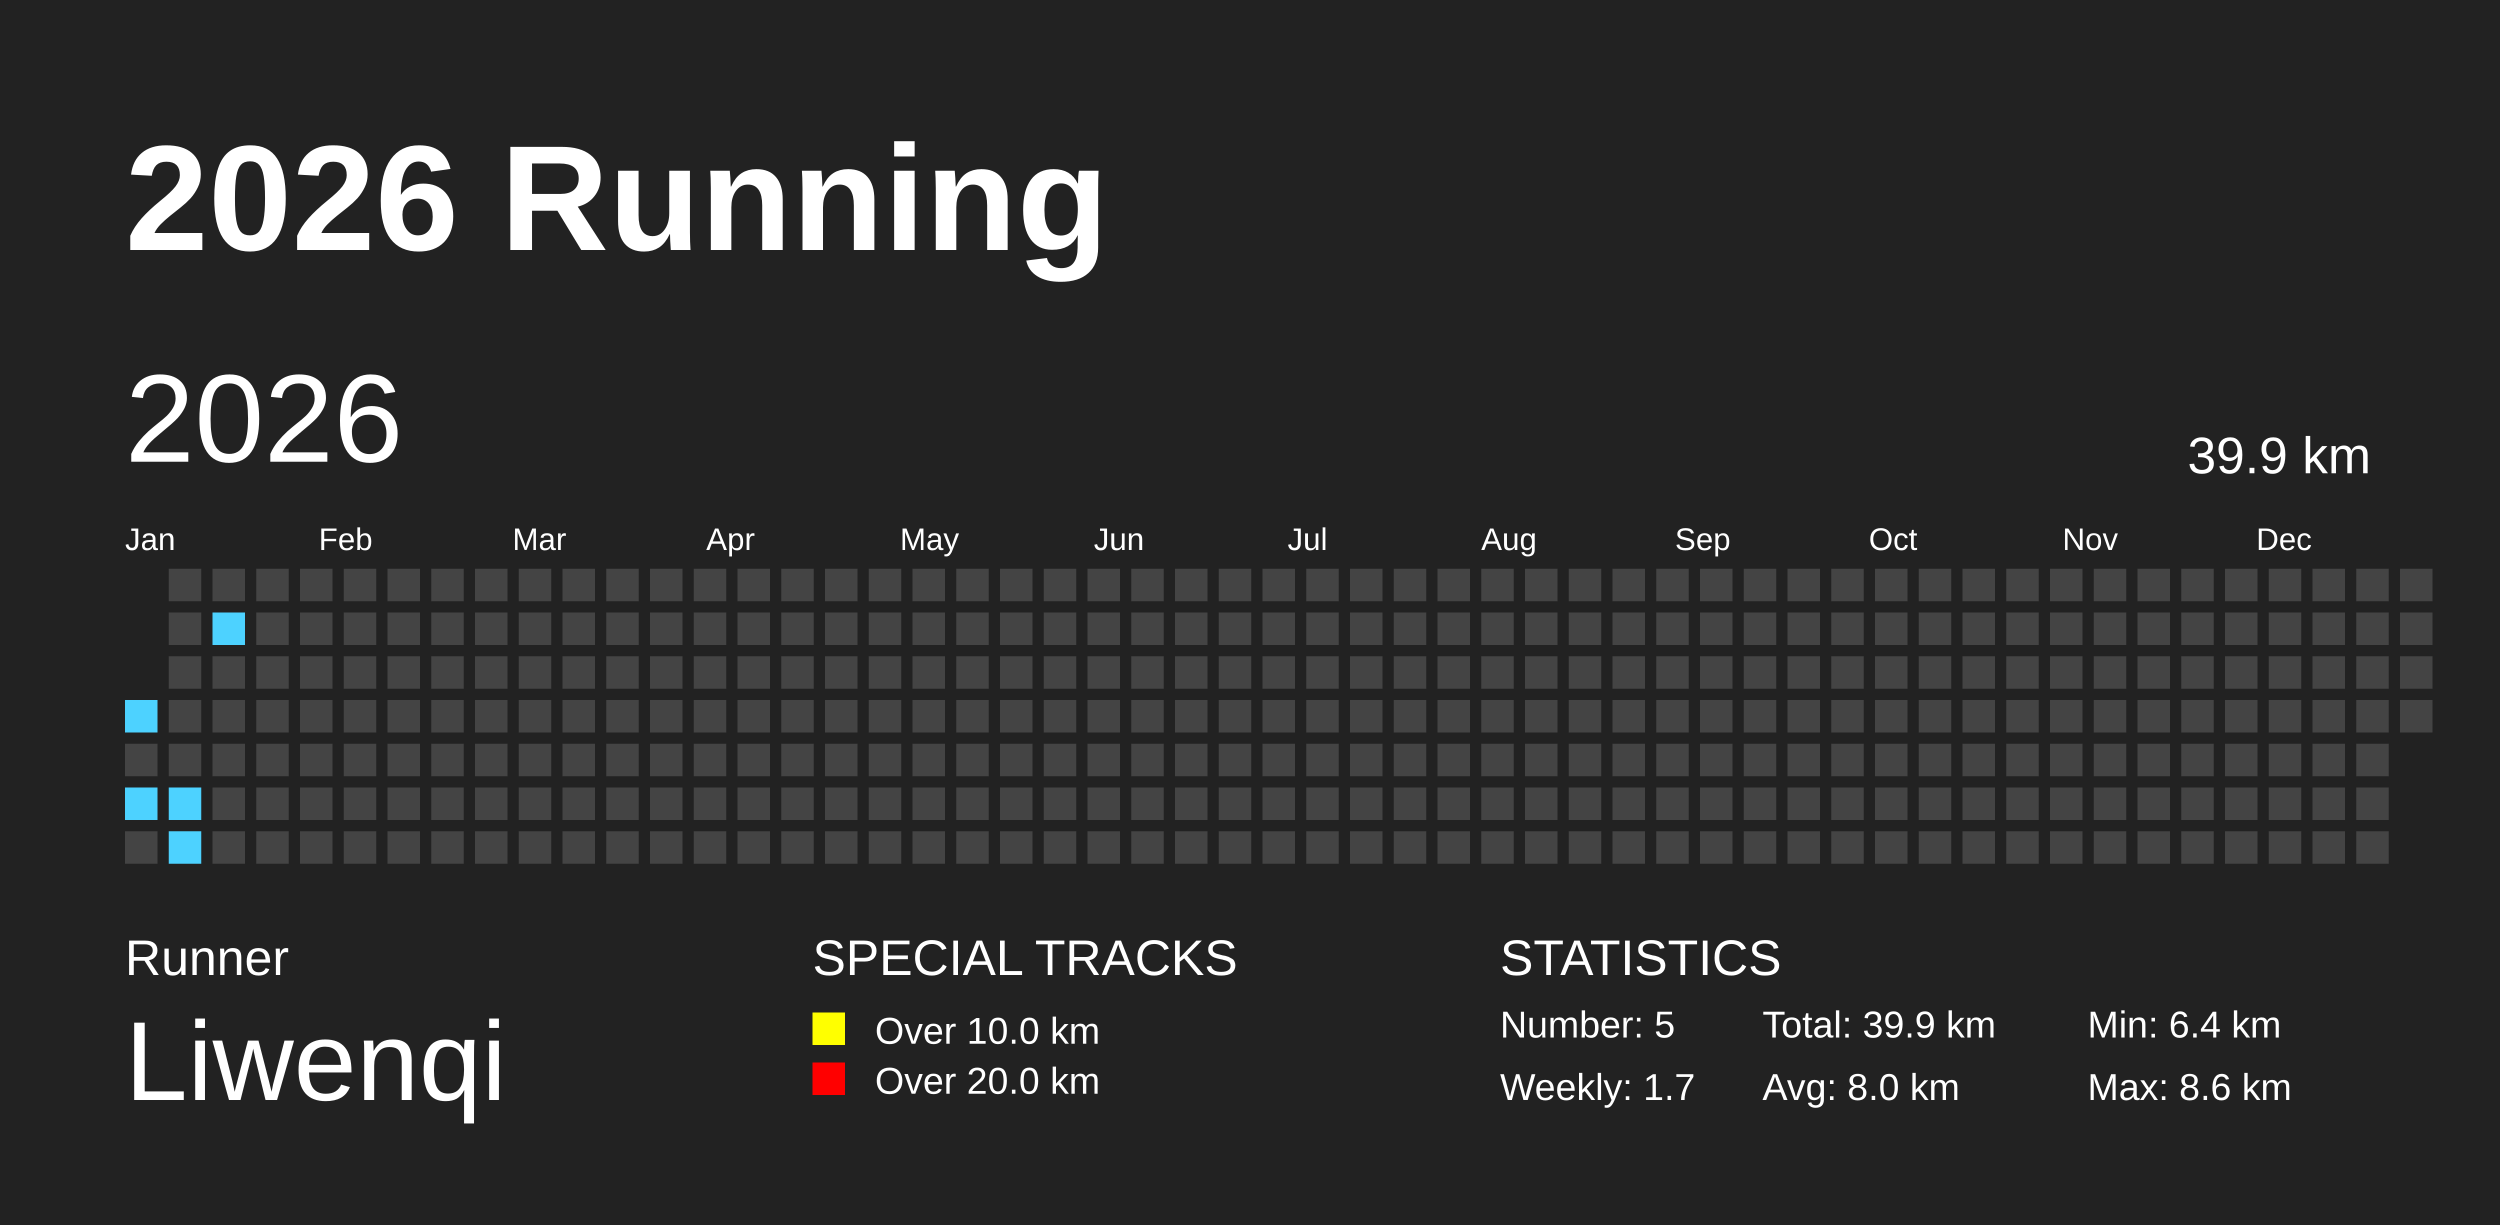
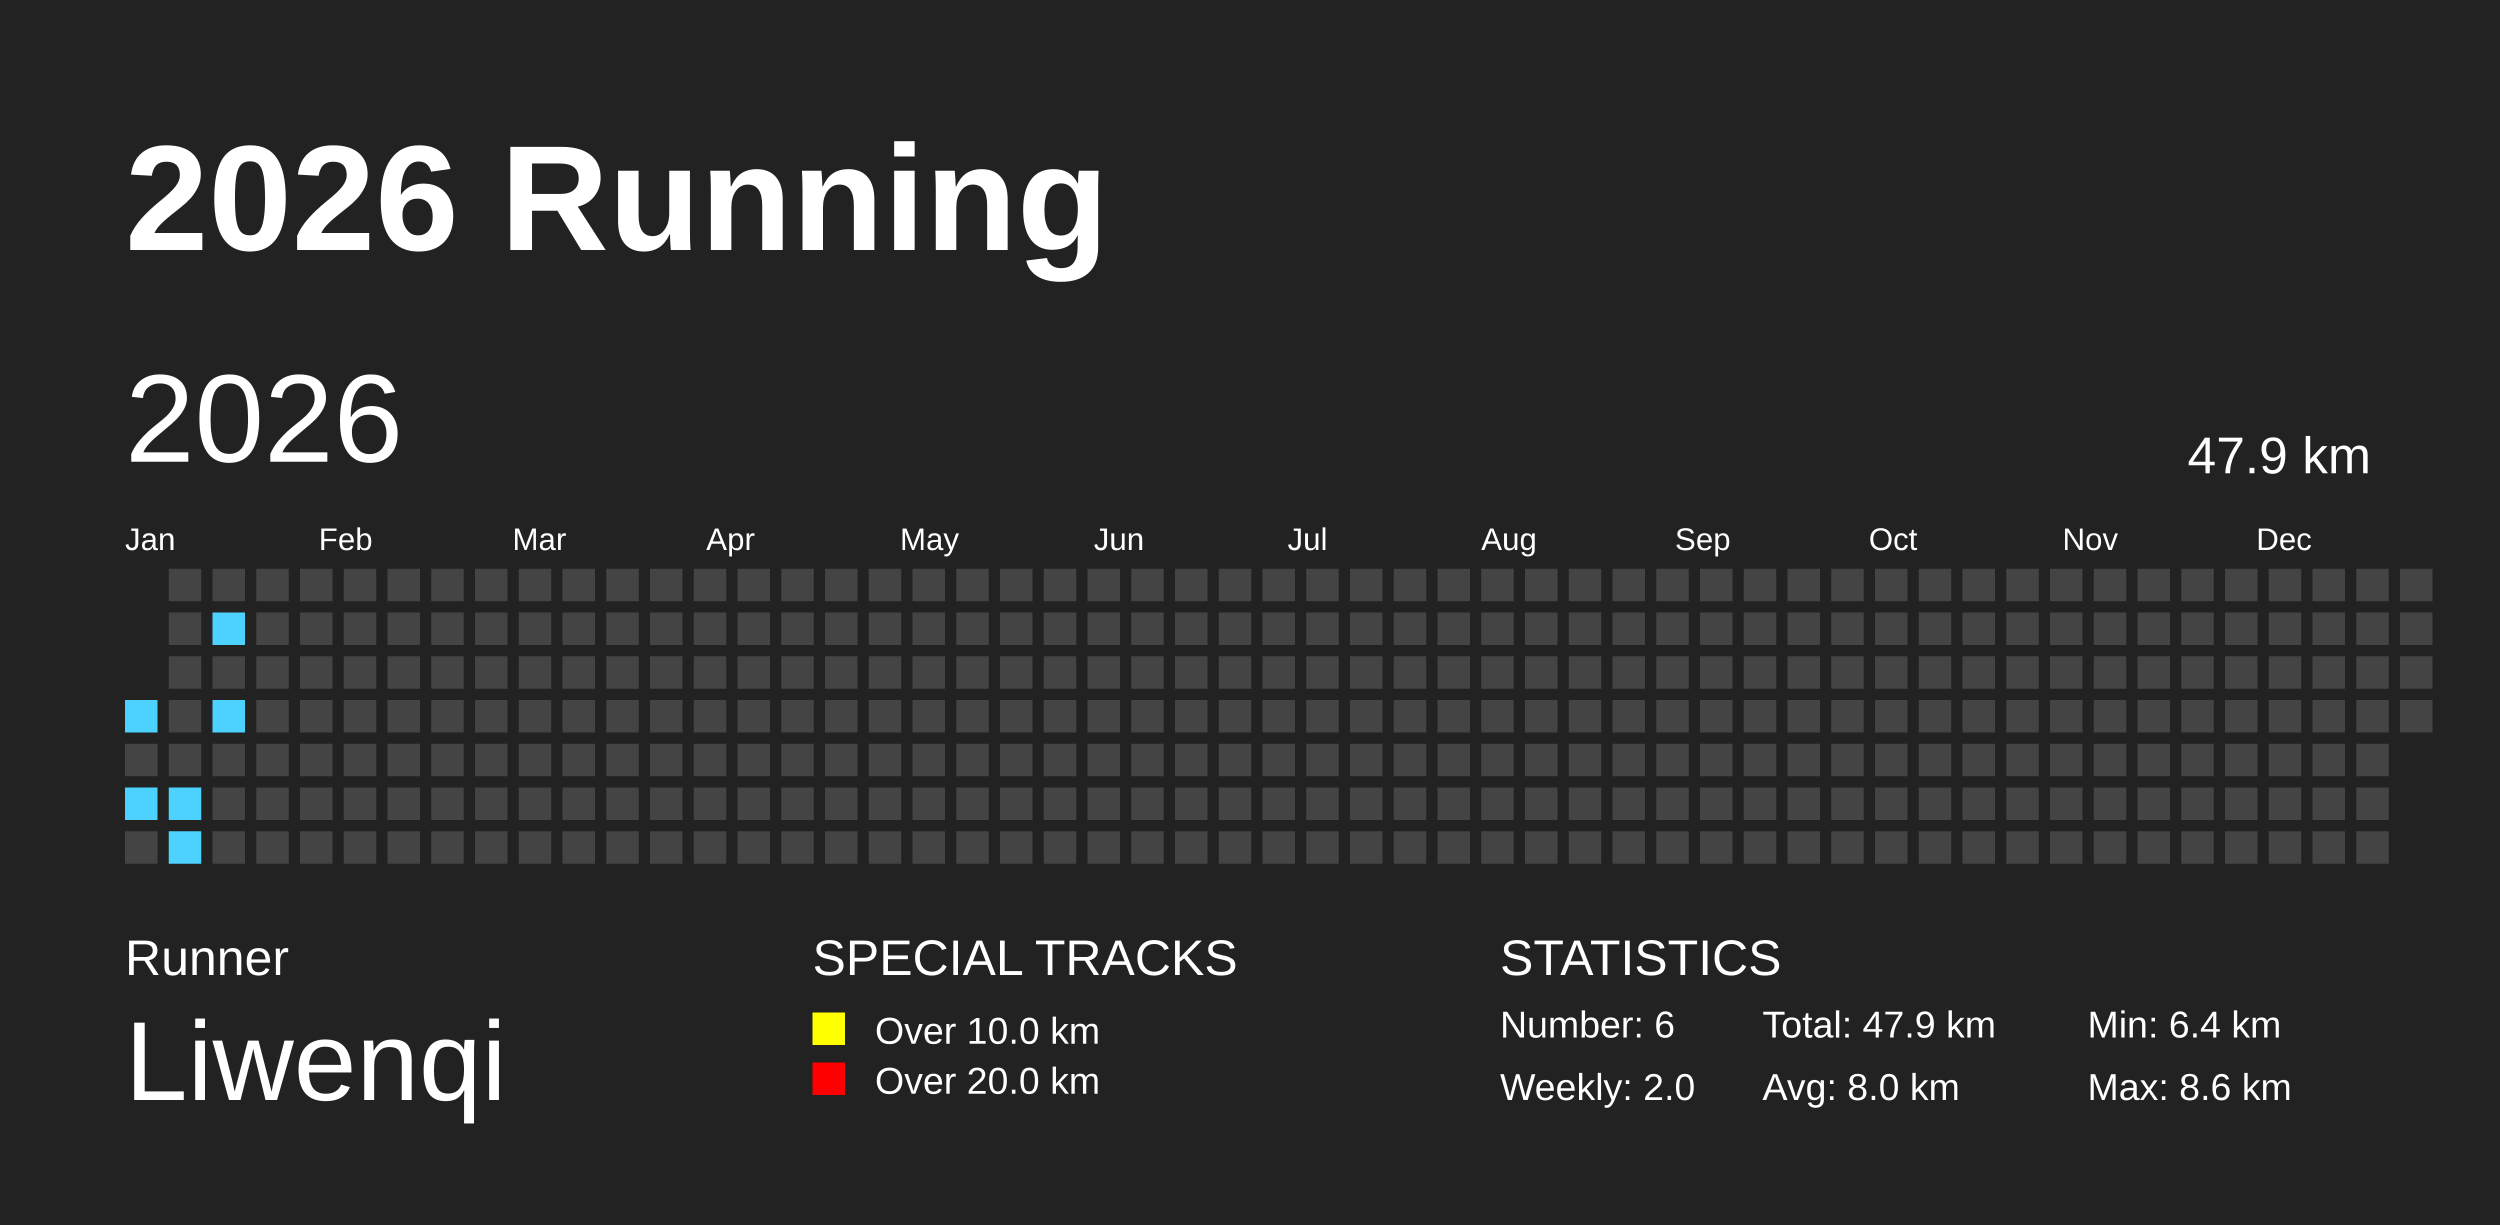
<svg xmlns="http://www.w3.org/2000/svg" baseProfile="full" height="98mm" version="1.1" viewBox="0,0,200,98" width="200mm">
  <defs />
  <rect fill="#222222" height="98" width="200" x="0" y="0" />
  <text fill="#FFFFFF" style="font-size:12px; font-family:Arial; font-weight:bold;" x="10" y="20">2026 Running</text>
  <text fill="#FFFFFF" style="font-size:4px; font-family:Arial" x="10" y="78">Runner</text>
  <text fill="#FFFFFF" style="font-size:9px; font-family:Arial" x="10" y="88">Liwenqi</text>
  <text fill="#FFFFFF" style="font-size:4px; font-family:Arial" x="65" y="78">SPECIAL TRACKS</text>
  <rect fill="yellow" height="2.6" width="2.6" x="65" y="81" />
  <text fill="#FFFFFF" style="font-size:3px; font-family:Arial" x="70" y="83.5">Over 10.0 km</text>
  <rect fill="red" height="2.6" width="2.6" x="65" y="85" />
  <text fill="#FFFFFF" style="font-size:3px; font-family:Arial" x="70" y="87.5">Over 20.0 km</text>
  <text fill="#FFFFFF" style="font-size:4px; font-family:Arial" x="120" y="78">STATISTICS</text>
-   <text fill="#FFFFFF" style="font-size:3px; font-family:Arial" x="120" y="83">Number: 5</text>
-   <text fill="#FFFFFF" style="font-size:3px; font-family:Arial" x="120" y="88">Weekly: 1.7</text>
-   <text fill="#FFFFFF" style="font-size:3px; font-family:Arial" x="141" y="83">Total: 39.9 km</text>
+   <text fill="#FFFFFF" style="font-size:3px; font-family:Arial" x="120" y="83">Number: 6</text>
+   <text fill="#FFFFFF" style="font-size:3px; font-family:Arial" x="120" y="88">Weekly: 2.0</text>
+   <text fill="#FFFFFF" style="font-size:3px; font-family:Arial" x="141" y="83">Total: 47.9 km</text>
  <text fill="#FFFFFF" style="font-size:3px; font-family:Arial" x="141" y="88">Avg: 8.0 km</text>
  <text fill="#FFFFFF" style="font-size:3px; font-family:Arial" x="167" y="83">Min: 6.4 km</text>
  <text fill="#FFFFFF" style="font-size:3px; font-family:Arial" x="167" y="88">Max: 8.6 km</text>
  <text dominant-baseline="hanging" fill="#FFFFFF" style="font-size:10.0px; font-family:Arial;" x="10" y="30">2026</text>
-   <text dominant-baseline="hanging" fill="#FFFFFF" style="font-size:4.125px; font-family:Arial;" x="175" y="35">39.9 km</text>
+   <text dominant-baseline="hanging" fill="#FFFFFF" style="font-size:4.125px; font-family:Arial;" x="175" y="35">47.9 km</text>
  <text fill="#FFFFFF" style="font-size:2.5px; font-family:Arial" x="10.0" y="44">Jan</text>
  <text fill="#FFFFFF" style="font-size:2.5px; font-family:Arial" x="25.5" y="44">Feb</text>
  <text fill="#FFFFFF" style="font-size:2.5px; font-family:Arial" x="41.0" y="44">Mar</text>
  <text fill="#FFFFFF" style="font-size:2.5px; font-family:Arial" x="56.5" y="44">Apr</text>
  <text fill="#FFFFFF" style="font-size:2.5px; font-family:Arial" x="72.0" y="44">May</text>
  <text fill="#FFFFFF" style="font-size:2.5px; font-family:Arial" x="87.5" y="44">Jun</text>
  <text fill="#FFFFFF" style="font-size:2.5px; font-family:Arial" x="103.0" y="44">Jul</text>
  <text fill="#FFFFFF" style="font-size:2.5px; font-family:Arial" x="118.5" y="44">Aug</text>
  <text fill="#FFFFFF" style="font-size:2.5px; font-family:Arial" x="134.0" y="44">Sep</text>
  <text fill="#FFFFFF" style="font-size:2.5px; font-family:Arial" x="149.5" y="44">Oct</text>
  <text fill="#FFFFFF" style="font-size:2.5px; font-family:Arial" x="165.0" y="44">Nov</text>
  <text fill="#FFFFFF" style="font-size:2.5px; font-family:Arial" x="180.5" y="44">Dec</text>
  <rect fill="#4DD2FF" height="2.6" width="2.6" x="10.0" y="56.0" />
  <rect fill="#444444" height="2.6" width="2.6" x="10.0" y="59.5" />
  <rect fill="#4DD2FF" height="2.6" width="2.6" x="10.0" y="63.0" />
  <rect fill="#444444" height="2.6" width="2.6" x="10.0" y="66.5" />
  <rect fill="#444444" height="2.6" width="2.6" x="13.5" y="45.5" />
  <rect fill="#444444" height="2.6" width="2.6" x="13.5" y="49.0" />
  <rect fill="#444444" height="2.6" width="2.6" x="13.5" y="52.5" />
  <rect fill="#444444" height="2.6" width="2.6" x="13.5" y="56.0" />
  <rect fill="#444444" height="2.6" width="2.6" x="13.5" y="59.5" />
  <rect fill="#4DD2FF" height="2.6" width="2.6" x="13.5" y="63.0" />
  <rect fill="#4DD2FF" height="2.6" width="2.6" x="13.5" y="66.5" />
  <rect fill="#444444" height="2.6" width="2.6" x="17.0" y="45.5" />
  <rect fill="#4DD2FF" height="2.6" width="2.6" x="17.0" y="49.0" />
  <rect fill="#444444" height="2.6" width="2.6" x="17.0" y="52.5" />
-   <rect fill="#444444" height="2.6" width="2.6" x="17.0" y="56.0" />
+   <rect fill="#4DD2FF" height="2.6" width="2.6" x="17.0" y="56.0" />
  <rect fill="#444444" height="2.6" width="2.6" x="17.0" y="59.5" />
  <rect fill="#444444" height="2.6" width="2.6" x="17.0" y="63.0" />
  <rect fill="#444444" height="2.6" width="2.6" x="17.0" y="66.5" />
  <rect fill="#444444" height="2.6" width="2.6" x="20.5" y="45.5" />
  <rect fill="#444444" height="2.6" width="2.6" x="20.5" y="49.0" />
  <rect fill="#444444" height="2.6" width="2.6" x="20.5" y="52.5" />
  <rect fill="#444444" height="2.6" width="2.6" x="20.5" y="56.0" />
  <rect fill="#444444" height="2.6" width="2.6" x="20.5" y="59.5" />
  <rect fill="#444444" height="2.6" width="2.6" x="20.5" y="63.0" />
  <rect fill="#444444" height="2.6" width="2.6" x="20.5" y="66.5" />
  <rect fill="#444444" height="2.6" width="2.6" x="24.0" y="45.5" />
  <rect fill="#444444" height="2.6" width="2.6" x="24.0" y="49.0" />
  <rect fill="#444444" height="2.6" width="2.6" x="24.0" y="52.5" />
  <rect fill="#444444" height="2.6" width="2.6" x="24.0" y="56.0" />
  <rect fill="#444444" height="2.6" width="2.6" x="24.0" y="59.5" />
  <rect fill="#444444" height="2.6" width="2.6" x="24.0" y="63.0" />
  <rect fill="#444444" height="2.6" width="2.6" x="24.0" y="66.5" />
  <rect fill="#444444" height="2.6" width="2.6" x="27.5" y="45.5" />
  <rect fill="#444444" height="2.6" width="2.6" x="27.5" y="49.0" />
  <rect fill="#444444" height="2.6" width="2.6" x="27.5" y="52.5" />
  <rect fill="#444444" height="2.6" width="2.6" x="27.5" y="56.0" />
  <rect fill="#444444" height="2.6" width="2.6" x="27.5" y="59.5" />
  <rect fill="#444444" height="2.6" width="2.6" x="27.5" y="63.0" />
  <rect fill="#444444" height="2.6" width="2.6" x="27.5" y="66.5" />
  <rect fill="#444444" height="2.6" width="2.6" x="31.0" y="45.5" />
  <rect fill="#444444" height="2.6" width="2.6" x="31.0" y="49.0" />
  <rect fill="#444444" height="2.6" width="2.6" x="31.0" y="52.5" />
  <rect fill="#444444" height="2.6" width="2.6" x="31.0" y="56.0" />
  <rect fill="#444444" height="2.6" width="2.6" x="31.0" y="59.5" />
  <rect fill="#444444" height="2.6" width="2.6" x="31.0" y="63.0" />
  <rect fill="#444444" height="2.6" width="2.6" x="31.0" y="66.5" />
  <rect fill="#444444" height="2.6" width="2.6" x="34.5" y="45.5" />
  <rect fill="#444444" height="2.6" width="2.6" x="34.5" y="49.0" />
  <rect fill="#444444" height="2.6" width="2.6" x="34.5" y="52.5" />
  <rect fill="#444444" height="2.6" width="2.6" x="34.5" y="56.0" />
  <rect fill="#444444" height="2.6" width="2.6" x="34.5" y="59.5" />
  <rect fill="#444444" height="2.6" width="2.6" x="34.5" y="63.0" />
  <rect fill="#444444" height="2.6" width="2.6" x="34.5" y="66.5" />
  <rect fill="#444444" height="2.6" width="2.6" x="38.0" y="45.5" />
  <rect fill="#444444" height="2.6" width="2.6" x="38.0" y="49.0" />
  <rect fill="#444444" height="2.6" width="2.6" x="38.0" y="52.5" />
  <rect fill="#444444" height="2.6" width="2.6" x="38.0" y="56.0" />
  <rect fill="#444444" height="2.6" width="2.6" x="38.0" y="59.5" />
  <rect fill="#444444" height="2.6" width="2.6" x="38.0" y="63.0" />
  <rect fill="#444444" height="2.6" width="2.6" x="38.0" y="66.5" />
  <rect fill="#444444" height="2.6" width="2.6" x="41.5" y="45.5" />
  <rect fill="#444444" height="2.6" width="2.6" x="41.5" y="49.0" />
  <rect fill="#444444" height="2.6" width="2.6" x="41.5" y="52.5" />
  <rect fill="#444444" height="2.6" width="2.6" x="41.5" y="56.0" />
  <rect fill="#444444" height="2.6" width="2.6" x="41.5" y="59.5" />
  <rect fill="#444444" height="2.6" width="2.6" x="41.5" y="63.0" />
  <rect fill="#444444" height="2.6" width="2.6" x="41.5" y="66.5" />
  <rect fill="#444444" height="2.6" width="2.6" x="45.0" y="45.5" />
  <rect fill="#444444" height="2.6" width="2.6" x="45.0" y="49.0" />
  <rect fill="#444444" height="2.6" width="2.6" x="45.0" y="52.5" />
  <rect fill="#444444" height="2.6" width="2.6" x="45.0" y="56.0" />
  <rect fill="#444444" height="2.6" width="2.6" x="45.0" y="59.5" />
  <rect fill="#444444" height="2.6" width="2.6" x="45.0" y="63.0" />
  <rect fill="#444444" height="2.6" width="2.6" x="45.0" y="66.5" />
  <rect fill="#444444" height="2.6" width="2.6" x="48.5" y="45.5" />
  <rect fill="#444444" height="2.6" width="2.6" x="48.5" y="49.0" />
  <rect fill="#444444" height="2.6" width="2.6" x="48.5" y="52.5" />
  <rect fill="#444444" height="2.6" width="2.6" x="48.5" y="56.0" />
  <rect fill="#444444" height="2.6" width="2.6" x="48.5" y="59.5" />
  <rect fill="#444444" height="2.6" width="2.6" x="48.5" y="63.0" />
  <rect fill="#444444" height="2.6" width="2.6" x="48.5" y="66.5" />
  <rect fill="#444444" height="2.6" width="2.6" x="52.0" y="45.5" />
  <rect fill="#444444" height="2.6" width="2.6" x="52.0" y="49.0" />
  <rect fill="#444444" height="2.6" width="2.6" x="52.0" y="52.5" />
  <rect fill="#444444" height="2.6" width="2.6" x="52.0" y="56.0" />
  <rect fill="#444444" height="2.6" width="2.6" x="52.0" y="59.5" />
  <rect fill="#444444" height="2.6" width="2.6" x="52.0" y="63.0" />
  <rect fill="#444444" height="2.6" width="2.6" x="52.0" y="66.5" />
  <rect fill="#444444" height="2.6" width="2.6" x="55.5" y="45.5" />
  <rect fill="#444444" height="2.6" width="2.6" x="55.5" y="49.0" />
  <rect fill="#444444" height="2.6" width="2.6" x="55.5" y="52.5" />
  <rect fill="#444444" height="2.6" width="2.6" x="55.5" y="56.0" />
  <rect fill="#444444" height="2.6" width="2.6" x="55.5" y="59.5" />
  <rect fill="#444444" height="2.6" width="2.6" x="55.5" y="63.0" />
  <rect fill="#444444" height="2.6" width="2.6" x="55.5" y="66.5" />
  <rect fill="#444444" height="2.6" width="2.6" x="59.0" y="45.5" />
  <rect fill="#444444" height="2.6" width="2.6" x="59.0" y="49.0" />
  <rect fill="#444444" height="2.6" width="2.6" x="59.0" y="52.5" />
  <rect fill="#444444" height="2.6" width="2.6" x="59.0" y="56.0" />
  <rect fill="#444444" height="2.6" width="2.6" x="59.0" y="59.5" />
  <rect fill="#444444" height="2.6" width="2.6" x="59.0" y="63.0" />
  <rect fill="#444444" height="2.6" width="2.6" x="59.0" y="66.5" />
  <rect fill="#444444" height="2.6" width="2.6" x="62.5" y="45.5" />
  <rect fill="#444444" height="2.6" width="2.6" x="62.5" y="49.0" />
  <rect fill="#444444" height="2.6" width="2.6" x="62.5" y="52.5" />
  <rect fill="#444444" height="2.6" width="2.6" x="62.5" y="56.0" />
  <rect fill="#444444" height="2.6" width="2.6" x="62.5" y="59.5" />
  <rect fill="#444444" height="2.6" width="2.6" x="62.5" y="63.0" />
  <rect fill="#444444" height="2.6" width="2.6" x="62.5" y="66.5" />
  <rect fill="#444444" height="2.6" width="2.6" x="66.0" y="45.5" />
  <rect fill="#444444" height="2.6" width="2.6" x="66.0" y="49.0" />
  <rect fill="#444444" height="2.6" width="2.6" x="66.0" y="52.5" />
  <rect fill="#444444" height="2.6" width="2.6" x="66.0" y="56.0" />
  <rect fill="#444444" height="2.6" width="2.6" x="66.0" y="59.5" />
  <rect fill="#444444" height="2.6" width="2.6" x="66.0" y="63.0" />
  <rect fill="#444444" height="2.6" width="2.6" x="66.0" y="66.5" />
  <rect fill="#444444" height="2.6" width="2.6" x="69.5" y="45.5" />
  <rect fill="#444444" height="2.6" width="2.6" x="69.5" y="49.0" />
  <rect fill="#444444" height="2.6" width="2.6" x="69.5" y="52.5" />
  <rect fill="#444444" height="2.6" width="2.6" x="69.5" y="56.0" />
  <rect fill="#444444" height="2.6" width="2.6" x="69.5" y="59.5" />
  <rect fill="#444444" height="2.6" width="2.6" x="69.5" y="63.0" />
  <rect fill="#444444" height="2.6" width="2.6" x="69.5" y="66.5" />
  <rect fill="#444444" height="2.6" width="2.6" x="73.0" y="45.5" />
  <rect fill="#444444" height="2.6" width="2.6" x="73.0" y="49.0" />
  <rect fill="#444444" height="2.6" width="2.6" x="73.0" y="52.5" />
  <rect fill="#444444" height="2.6" width="2.6" x="73.0" y="56.0" />
  <rect fill="#444444" height="2.6" width="2.6" x="73.0" y="59.5" />
  <rect fill="#444444" height="2.6" width="2.6" x="73.0" y="63.0" />
  <rect fill="#444444" height="2.6" width="2.6" x="73.0" y="66.5" />
  <rect fill="#444444" height="2.6" width="2.6" x="76.5" y="45.5" />
  <rect fill="#444444" height="2.6" width="2.6" x="76.5" y="49.0" />
  <rect fill="#444444" height="2.6" width="2.6" x="76.5" y="52.5" />
  <rect fill="#444444" height="2.6" width="2.6" x="76.5" y="56.0" />
  <rect fill="#444444" height="2.6" width="2.6" x="76.5" y="59.5" />
  <rect fill="#444444" height="2.6" width="2.6" x="76.5" y="63.0" />
  <rect fill="#444444" height="2.6" width="2.6" x="76.5" y="66.5" />
  <rect fill="#444444" height="2.6" width="2.6" x="80.0" y="45.5" />
  <rect fill="#444444" height="2.6" width="2.6" x="80.0" y="49.0" />
  <rect fill="#444444" height="2.6" width="2.6" x="80.0" y="52.5" />
  <rect fill="#444444" height="2.6" width="2.6" x="80.0" y="56.0" />
  <rect fill="#444444" height="2.6" width="2.6" x="80.0" y="59.5" />
  <rect fill="#444444" height="2.6" width="2.6" x="80.0" y="63.0" />
  <rect fill="#444444" height="2.6" width="2.6" x="80.0" y="66.5" />
  <rect fill="#444444" height="2.6" width="2.6" x="83.5" y="45.5" />
  <rect fill="#444444" height="2.6" width="2.6" x="83.5" y="49.0" />
  <rect fill="#444444" height="2.6" width="2.6" x="83.5" y="52.5" />
  <rect fill="#444444" height="2.6" width="2.6" x="83.5" y="56.0" />
  <rect fill="#444444" height="2.6" width="2.6" x="83.5" y="59.5" />
  <rect fill="#444444" height="2.6" width="2.6" x="83.5" y="63.0" />
  <rect fill="#444444" height="2.6" width="2.6" x="83.5" y="66.5" />
  <rect fill="#444444" height="2.6" width="2.6" x="87.0" y="45.5" />
  <rect fill="#444444" height="2.6" width="2.6" x="87.0" y="49.0" />
  <rect fill="#444444" height="2.6" width="2.6" x="87.0" y="52.5" />
  <rect fill="#444444" height="2.6" width="2.6" x="87.0" y="56.0" />
  <rect fill="#444444" height="2.6" width="2.6" x="87.0" y="59.5" />
  <rect fill="#444444" height="2.6" width="2.6" x="87.0" y="63.0" />
  <rect fill="#444444" height="2.6" width="2.6" x="87.0" y="66.5" />
  <rect fill="#444444" height="2.6" width="2.6" x="90.5" y="45.5" />
  <rect fill="#444444" height="2.6" width="2.6" x="90.5" y="49.0" />
  <rect fill="#444444" height="2.6" width="2.6" x="90.5" y="52.5" />
  <rect fill="#444444" height="2.6" width="2.6" x="90.5" y="56.0" />
  <rect fill="#444444" height="2.6" width="2.6" x="90.5" y="59.5" />
  <rect fill="#444444" height="2.6" width="2.6" x="90.5" y="63.0" />
  <rect fill="#444444" height="2.6" width="2.6" x="90.5" y="66.5" />
  <rect fill="#444444" height="2.6" width="2.6" x="94.0" y="45.5" />
  <rect fill="#444444" height="2.6" width="2.6" x="94.0" y="49.0" />
  <rect fill="#444444" height="2.6" width="2.6" x="94.0" y="52.5" />
  <rect fill="#444444" height="2.6" width="2.6" x="94.0" y="56.0" />
  <rect fill="#444444" height="2.6" width="2.6" x="94.0" y="59.5" />
  <rect fill="#444444" height="2.6" width="2.6" x="94.0" y="63.0" />
  <rect fill="#444444" height="2.6" width="2.6" x="94.0" y="66.5" />
  <rect fill="#444444" height="2.6" width="2.6" x="97.5" y="45.5" />
  <rect fill="#444444" height="2.6" width="2.6" x="97.5" y="49.0" />
  <rect fill="#444444" height="2.6" width="2.6" x="97.5" y="52.5" />
  <rect fill="#444444" height="2.6" width="2.6" x="97.5" y="56.0" />
  <rect fill="#444444" height="2.6" width="2.6" x="97.5" y="59.5" />
  <rect fill="#444444" height="2.6" width="2.6" x="97.5" y="63.0" />
  <rect fill="#444444" height="2.6" width="2.6" x="97.5" y="66.5" />
  <rect fill="#444444" height="2.6" width="2.6" x="101.0" y="45.5" />
  <rect fill="#444444" height="2.6" width="2.6" x="101.0" y="49.0" />
  <rect fill="#444444" height="2.6" width="2.6" x="101.0" y="52.5" />
  <rect fill="#444444" height="2.6" width="2.6" x="101.0" y="56.0" />
  <rect fill="#444444" height="2.6" width="2.6" x="101.0" y="59.5" />
  <rect fill="#444444" height="2.6" width="2.6" x="101.0" y="63.0" />
  <rect fill="#444444" height="2.6" width="2.6" x="101.0" y="66.5" />
  <rect fill="#444444" height="2.6" width="2.6" x="104.5" y="45.5" />
  <rect fill="#444444" height="2.6" width="2.6" x="104.5" y="49.0" />
  <rect fill="#444444" height="2.6" width="2.6" x="104.5" y="52.5" />
  <rect fill="#444444" height="2.6" width="2.6" x="104.5" y="56.0" />
  <rect fill="#444444" height="2.6" width="2.6" x="104.5" y="59.5" />
  <rect fill="#444444" height="2.6" width="2.6" x="104.5" y="63.0" />
  <rect fill="#444444" height="2.6" width="2.6" x="104.5" y="66.5" />
  <rect fill="#444444" height="2.6" width="2.6" x="108.0" y="45.5" />
  <rect fill="#444444" height="2.6" width="2.6" x="108.0" y="49.0" />
  <rect fill="#444444" height="2.6" width="2.6" x="108.0" y="52.5" />
  <rect fill="#444444" height="2.6" width="2.6" x="108.0" y="56.0" />
  <rect fill="#444444" height="2.6" width="2.6" x="108.0" y="59.5" />
  <rect fill="#444444" height="2.6" width="2.6" x="108.0" y="63.0" />
  <rect fill="#444444" height="2.6" width="2.6" x="108.0" y="66.5" />
  <rect fill="#444444" height="2.6" width="2.6" x="111.5" y="45.5" />
  <rect fill="#444444" height="2.6" width="2.6" x="111.5" y="49.0" />
  <rect fill="#444444" height="2.6" width="2.6" x="111.5" y="52.5" />
  <rect fill="#444444" height="2.6" width="2.6" x="111.5" y="56.0" />
  <rect fill="#444444" height="2.6" width="2.6" x="111.5" y="59.5" />
  <rect fill="#444444" height="2.6" width="2.6" x="111.5" y="63.0" />
  <rect fill="#444444" height="2.6" width="2.6" x="111.5" y="66.5" />
  <rect fill="#444444" height="2.6" width="2.6" x="115.0" y="45.5" />
  <rect fill="#444444" height="2.6" width="2.6" x="115.0" y="49.0" />
  <rect fill="#444444" height="2.6" width="2.6" x="115.0" y="52.5" />
  <rect fill="#444444" height="2.6" width="2.6" x="115.0" y="56.0" />
  <rect fill="#444444" height="2.6" width="2.6" x="115.0" y="59.5" />
  <rect fill="#444444" height="2.6" width="2.6" x="115.0" y="63.0" />
  <rect fill="#444444" height="2.6" width="2.6" x="115.0" y="66.5" />
  <rect fill="#444444" height="2.6" width="2.6" x="118.5" y="45.5" />
  <rect fill="#444444" height="2.6" width="2.6" x="118.5" y="49.0" />
  <rect fill="#444444" height="2.6" width="2.6" x="118.5" y="52.5" />
  <rect fill="#444444" height="2.6" width="2.6" x="118.5" y="56.0" />
  <rect fill="#444444" height="2.6" width="2.6" x="118.5" y="59.5" />
  <rect fill="#444444" height="2.6" width="2.6" x="118.5" y="63.0" />
  <rect fill="#444444" height="2.6" width="2.6" x="118.5" y="66.5" />
  <rect fill="#444444" height="2.6" width="2.6" x="122.0" y="45.5" />
  <rect fill="#444444" height="2.6" width="2.6" x="122.0" y="49.0" />
  <rect fill="#444444" height="2.6" width="2.6" x="122.0" y="52.5" />
  <rect fill="#444444" height="2.6" width="2.6" x="122.0" y="56.0" />
  <rect fill="#444444" height="2.6" width="2.6" x="122.0" y="59.5" />
  <rect fill="#444444" height="2.6" width="2.6" x="122.0" y="63.0" />
  <rect fill="#444444" height="2.6" width="2.6" x="122.0" y="66.5" />
  <rect fill="#444444" height="2.6" width="2.6" x="125.5" y="45.5" />
  <rect fill="#444444" height="2.6" width="2.6" x="125.5" y="49.0" />
  <rect fill="#444444" height="2.6" width="2.6" x="125.5" y="52.5" />
  <rect fill="#444444" height="2.6" width="2.6" x="125.5" y="56.0" />
  <rect fill="#444444" height="2.6" width="2.6" x="125.5" y="59.5" />
  <rect fill="#444444" height="2.6" width="2.6" x="125.5" y="63.0" />
  <rect fill="#444444" height="2.6" width="2.6" x="125.5" y="66.5" />
  <rect fill="#444444" height="2.6" width="2.6" x="129.0" y="45.5" />
  <rect fill="#444444" height="2.6" width="2.6" x="129.0" y="49.0" />
  <rect fill="#444444" height="2.6" width="2.6" x="129.0" y="52.5" />
  <rect fill="#444444" height="2.6" width="2.6" x="129.0" y="56.0" />
  <rect fill="#444444" height="2.6" width="2.6" x="129.0" y="59.5" />
  <rect fill="#444444" height="2.6" width="2.6" x="129.0" y="63.0" />
  <rect fill="#444444" height="2.6" width="2.6" x="129.0" y="66.5" />
  <rect fill="#444444" height="2.6" width="2.6" x="132.5" y="45.5" />
  <rect fill="#444444" height="2.6" width="2.6" x="132.5" y="49.0" />
  <rect fill="#444444" height="2.6" width="2.6" x="132.5" y="52.5" />
  <rect fill="#444444" height="2.6" width="2.6" x="132.5" y="56.0" />
  <rect fill="#444444" height="2.6" width="2.6" x="132.5" y="59.5" />
  <rect fill="#444444" height="2.6" width="2.6" x="132.5" y="63.0" />
  <rect fill="#444444" height="2.6" width="2.6" x="132.5" y="66.5" />
  <rect fill="#444444" height="2.6" width="2.6" x="136.0" y="45.5" />
  <rect fill="#444444" height="2.6" width="2.6" x="136.0" y="49.0" />
  <rect fill="#444444" height="2.6" width="2.6" x="136.0" y="52.5" />
  <rect fill="#444444" height="2.6" width="2.6" x="136.0" y="56.0" />
  <rect fill="#444444" height="2.6" width="2.6" x="136.0" y="59.5" />
  <rect fill="#444444" height="2.6" width="2.6" x="136.0" y="63.0" />
  <rect fill="#444444" height="2.6" width="2.6" x="136.0" y="66.5" />
  <rect fill="#444444" height="2.6" width="2.6" x="139.5" y="45.5" />
  <rect fill="#444444" height="2.6" width="2.6" x="139.5" y="49.0" />
  <rect fill="#444444" height="2.6" width="2.6" x="139.5" y="52.5" />
  <rect fill="#444444" height="2.6" width="2.6" x="139.5" y="56.0" />
  <rect fill="#444444" height="2.6" width="2.6" x="139.5" y="59.5" />
  <rect fill="#444444" height="2.6" width="2.6" x="139.5" y="63.0" />
  <rect fill="#444444" height="2.6" width="2.6" x="139.5" y="66.5" />
  <rect fill="#444444" height="2.6" width="2.6" x="143.0" y="45.5" />
  <rect fill="#444444" height="2.6" width="2.6" x="143.0" y="49.0" />
  <rect fill="#444444" height="2.6" width="2.6" x="143.0" y="52.5" />
  <rect fill="#444444" height="2.6" width="2.6" x="143.0" y="56.0" />
  <rect fill="#444444" height="2.6" width="2.6" x="143.0" y="59.5" />
  <rect fill="#444444" height="2.6" width="2.6" x="143.0" y="63.0" />
  <rect fill="#444444" height="2.6" width="2.6" x="143.0" y="66.5" />
  <rect fill="#444444" height="2.6" width="2.6" x="146.5" y="45.5" />
  <rect fill="#444444" height="2.6" width="2.6" x="146.5" y="49.0" />
  <rect fill="#444444" height="2.6" width="2.6" x="146.5" y="52.5" />
  <rect fill="#444444" height="2.6" width="2.6" x="146.5" y="56.0" />
  <rect fill="#444444" height="2.6" width="2.6" x="146.5" y="59.5" />
  <rect fill="#444444" height="2.6" width="2.6" x="146.5" y="63.0" />
  <rect fill="#444444" height="2.6" width="2.6" x="146.5" y="66.5" />
  <rect fill="#444444" height="2.6" width="2.6" x="150.0" y="45.5" />
  <rect fill="#444444" height="2.6" width="2.6" x="150.0" y="49.0" />
  <rect fill="#444444" height="2.6" width="2.6" x="150.0" y="52.5" />
  <rect fill="#444444" height="2.6" width="2.6" x="150.0" y="56.0" />
  <rect fill="#444444" height="2.6" width="2.6" x="150.0" y="59.5" />
  <rect fill="#444444" height="2.6" width="2.6" x="150.0" y="63.0" />
  <rect fill="#444444" height="2.6" width="2.6" x="150.0" y="66.5" />
  <rect fill="#444444" height="2.6" width="2.6" x="153.5" y="45.5" />
  <rect fill="#444444" height="2.6" width="2.6" x="153.5" y="49.0" />
  <rect fill="#444444" height="2.6" width="2.6" x="153.5" y="52.5" />
  <rect fill="#444444" height="2.6" width="2.6" x="153.5" y="56.0" />
  <rect fill="#444444" height="2.6" width="2.6" x="153.5" y="59.5" />
  <rect fill="#444444" height="2.6" width="2.6" x="153.5" y="63.0" />
  <rect fill="#444444" height="2.6" width="2.6" x="153.5" y="66.5" />
  <rect fill="#444444" height="2.6" width="2.6" x="157.0" y="45.5" />
  <rect fill="#444444" height="2.6" width="2.6" x="157.0" y="49.0" />
  <rect fill="#444444" height="2.6" width="2.6" x="157.0" y="52.5" />
  <rect fill="#444444" height="2.6" width="2.6" x="157.0" y="56.0" />
  <rect fill="#444444" height="2.6" width="2.6" x="157.0" y="59.5" />
  <rect fill="#444444" height="2.6" width="2.6" x="157.0" y="63.0" />
  <rect fill="#444444" height="2.6" width="2.6" x="157.0" y="66.5" />
  <rect fill="#444444" height="2.6" width="2.6" x="160.5" y="45.5" />
  <rect fill="#444444" height="2.6" width="2.6" x="160.5" y="49.0" />
  <rect fill="#444444" height="2.6" width="2.6" x="160.5" y="52.5" />
  <rect fill="#444444" height="2.6" width="2.6" x="160.5" y="56.0" />
  <rect fill="#444444" height="2.6" width="2.6" x="160.5" y="59.5" />
  <rect fill="#444444" height="2.6" width="2.6" x="160.5" y="63.0" />
  <rect fill="#444444" height="2.6" width="2.6" x="160.5" y="66.5" />
  <rect fill="#444444" height="2.6" width="2.6" x="164.0" y="45.5" />
  <rect fill="#444444" height="2.6" width="2.6" x="164.0" y="49.0" />
  <rect fill="#444444" height="2.6" width="2.6" x="164.0" y="52.5" />
  <rect fill="#444444" height="2.6" width="2.6" x="164.0" y="56.0" />
  <rect fill="#444444" height="2.6" width="2.6" x="164.0" y="59.5" />
  <rect fill="#444444" height="2.6" width="2.6" x="164.0" y="63.0" />
  <rect fill="#444444" height="2.6" width="2.6" x="164.0" y="66.5" />
  <rect fill="#444444" height="2.6" width="2.6" x="167.5" y="45.5" />
  <rect fill="#444444" height="2.6" width="2.6" x="167.5" y="49.0" />
  <rect fill="#444444" height="2.6" width="2.6" x="167.5" y="52.5" />
  <rect fill="#444444" height="2.6" width="2.6" x="167.5" y="56.0" />
  <rect fill="#444444" height="2.6" width="2.6" x="167.5" y="59.5" />
  <rect fill="#444444" height="2.6" width="2.6" x="167.5" y="63.0" />
  <rect fill="#444444" height="2.6" width="2.6" x="167.5" y="66.5" />
  <rect fill="#444444" height="2.6" width="2.6" x="171.0" y="45.5" />
  <rect fill="#444444" height="2.6" width="2.6" x="171.0" y="49.0" />
  <rect fill="#444444" height="2.6" width="2.6" x="171.0" y="52.5" />
  <rect fill="#444444" height="2.6" width="2.6" x="171.0" y="56.0" />
  <rect fill="#444444" height="2.6" width="2.6" x="171.0" y="59.5" />
  <rect fill="#444444" height="2.6" width="2.6" x="171.0" y="63.0" />
  <rect fill="#444444" height="2.6" width="2.6" x="171.0" y="66.5" />
  <rect fill="#444444" height="2.6" width="2.6" x="174.5" y="45.5" />
  <rect fill="#444444" height="2.6" width="2.6" x="174.5" y="49.0" />
  <rect fill="#444444" height="2.6" width="2.6" x="174.5" y="52.5" />
  <rect fill="#444444" height="2.6" width="2.6" x="174.5" y="56.0" />
  <rect fill="#444444" height="2.6" width="2.6" x="174.5" y="59.5" />
  <rect fill="#444444" height="2.6" width="2.6" x="174.5" y="63.0" />
  <rect fill="#444444" height="2.6" width="2.6" x="174.5" y="66.5" />
  <rect fill="#444444" height="2.6" width="2.6" x="178.0" y="45.5" />
  <rect fill="#444444" height="2.6" width="2.6" x="178.0" y="49.0" />
  <rect fill="#444444" height="2.6" width="2.6" x="178.0" y="52.5" />
  <rect fill="#444444" height="2.6" width="2.6" x="178.0" y="56.0" />
  <rect fill="#444444" height="2.6" width="2.6" x="178.0" y="59.5" />
  <rect fill="#444444" height="2.6" width="2.6" x="178.0" y="63.0" />
  <rect fill="#444444" height="2.6" width="2.6" x="178.0" y="66.5" />
  <rect fill="#444444" height="2.6" width="2.6" x="181.5" y="45.5" />
  <rect fill="#444444" height="2.6" width="2.6" x="181.5" y="49.0" />
  <rect fill="#444444" height="2.6" width="2.6" x="181.5" y="52.5" />
  <rect fill="#444444" height="2.6" width="2.6" x="181.5" y="56.0" />
  <rect fill="#444444" height="2.6" width="2.6" x="181.5" y="59.5" />
  <rect fill="#444444" height="2.6" width="2.6" x="181.5" y="63.0" />
  <rect fill="#444444" height="2.6" width="2.6" x="181.5" y="66.5" />
  <rect fill="#444444" height="2.6" width="2.6" x="185.0" y="45.5" />
  <rect fill="#444444" height="2.6" width="2.6" x="185.0" y="49.0" />
  <rect fill="#444444" height="2.6" width="2.6" x="185.0" y="52.5" />
  <rect fill="#444444" height="2.6" width="2.6" x="185.0" y="56.0" />
  <rect fill="#444444" height="2.6" width="2.6" x="185.0" y="59.5" />
  <rect fill="#444444" height="2.6" width="2.6" x="185.0" y="63.0" />
  <rect fill="#444444" height="2.6" width="2.6" x="185.0" y="66.5" />
  <rect fill="#444444" height="2.6" width="2.6" x="188.5" y="45.5" />
  <rect fill="#444444" height="2.6" width="2.6" x="188.5" y="49.0" />
  <rect fill="#444444" height="2.6" width="2.6" x="188.5" y="52.5" />
  <rect fill="#444444" height="2.6" width="2.6" x="188.5" y="56.0" />
  <rect fill="#444444" height="2.6" width="2.6" x="188.5" y="59.5" />
  <rect fill="#444444" height="2.6" width="2.6" x="188.5" y="63.0" />
  <rect fill="#444444" height="2.6" width="2.6" x="188.5" y="66.5" />
  <rect fill="#444444" height="2.6" width="2.6" x="192.0" y="45.5" />
  <rect fill="#444444" height="2.6" width="2.6" x="192.0" y="49.0" />
  <rect fill="#444444" height="2.6" width="2.6" x="192.0" y="52.5" />
  <rect fill="#444444" height="2.6" width="2.6" x="192.0" y="56.0" />
</svg>
